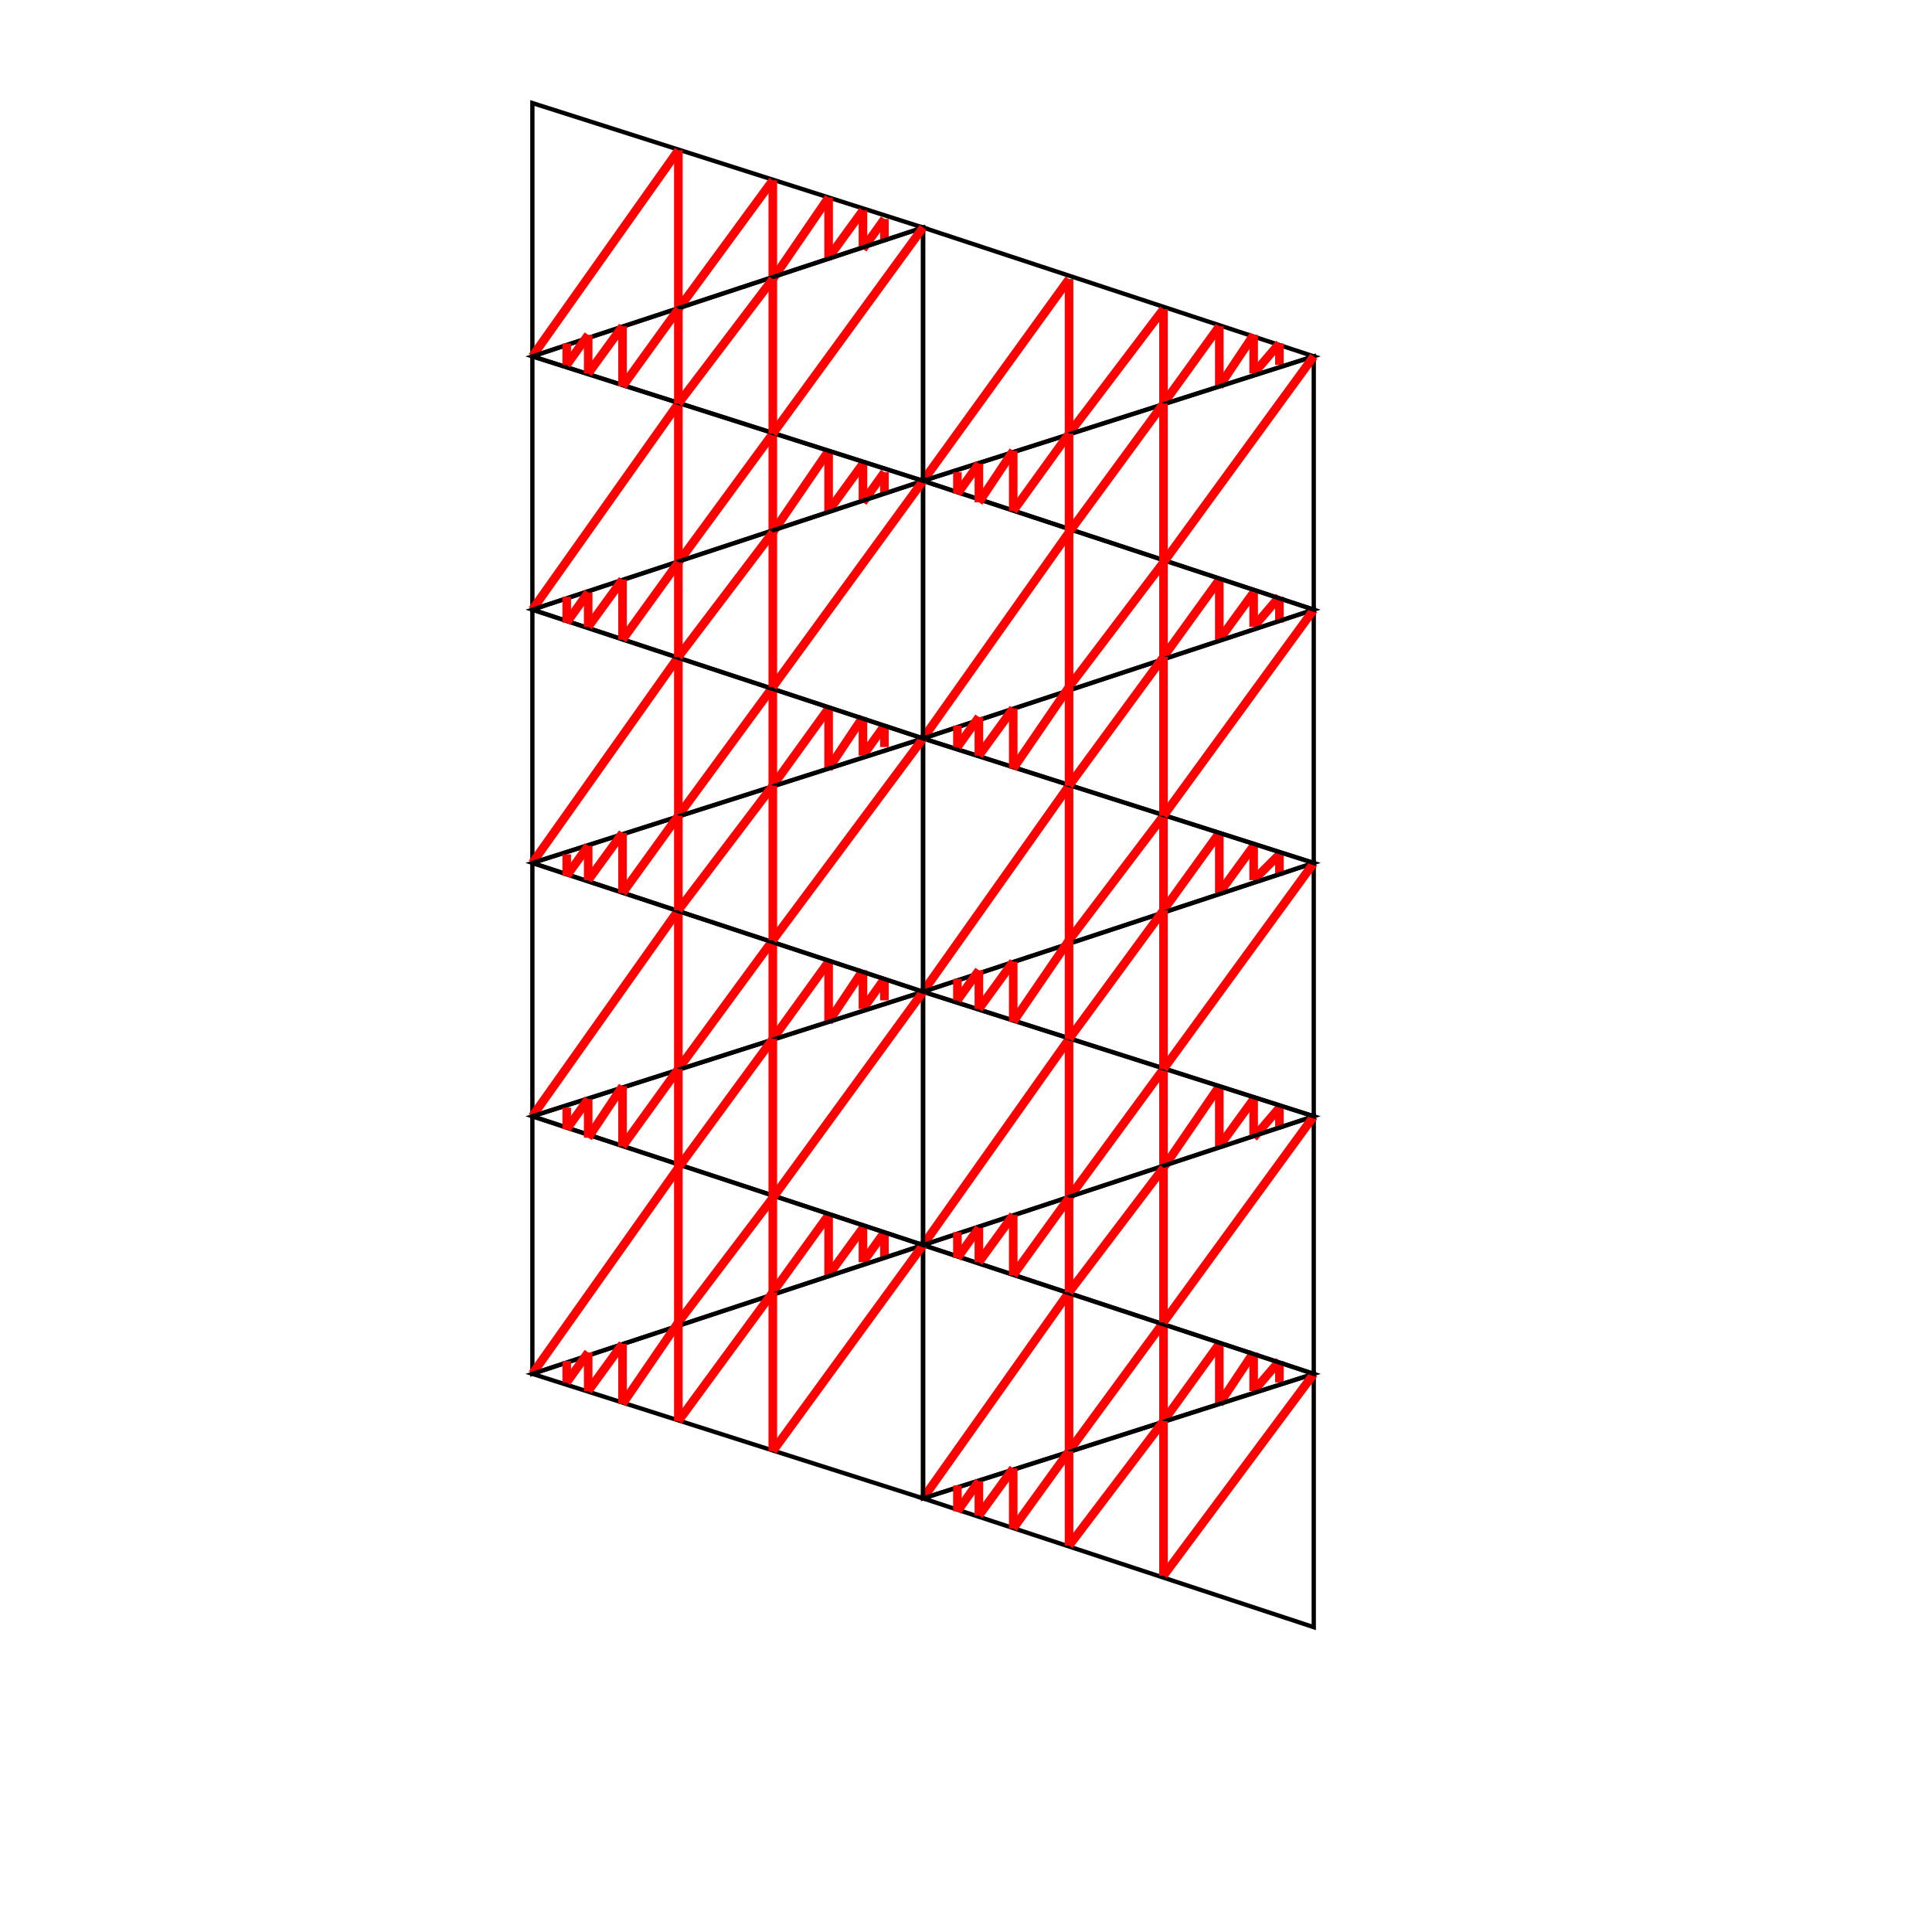
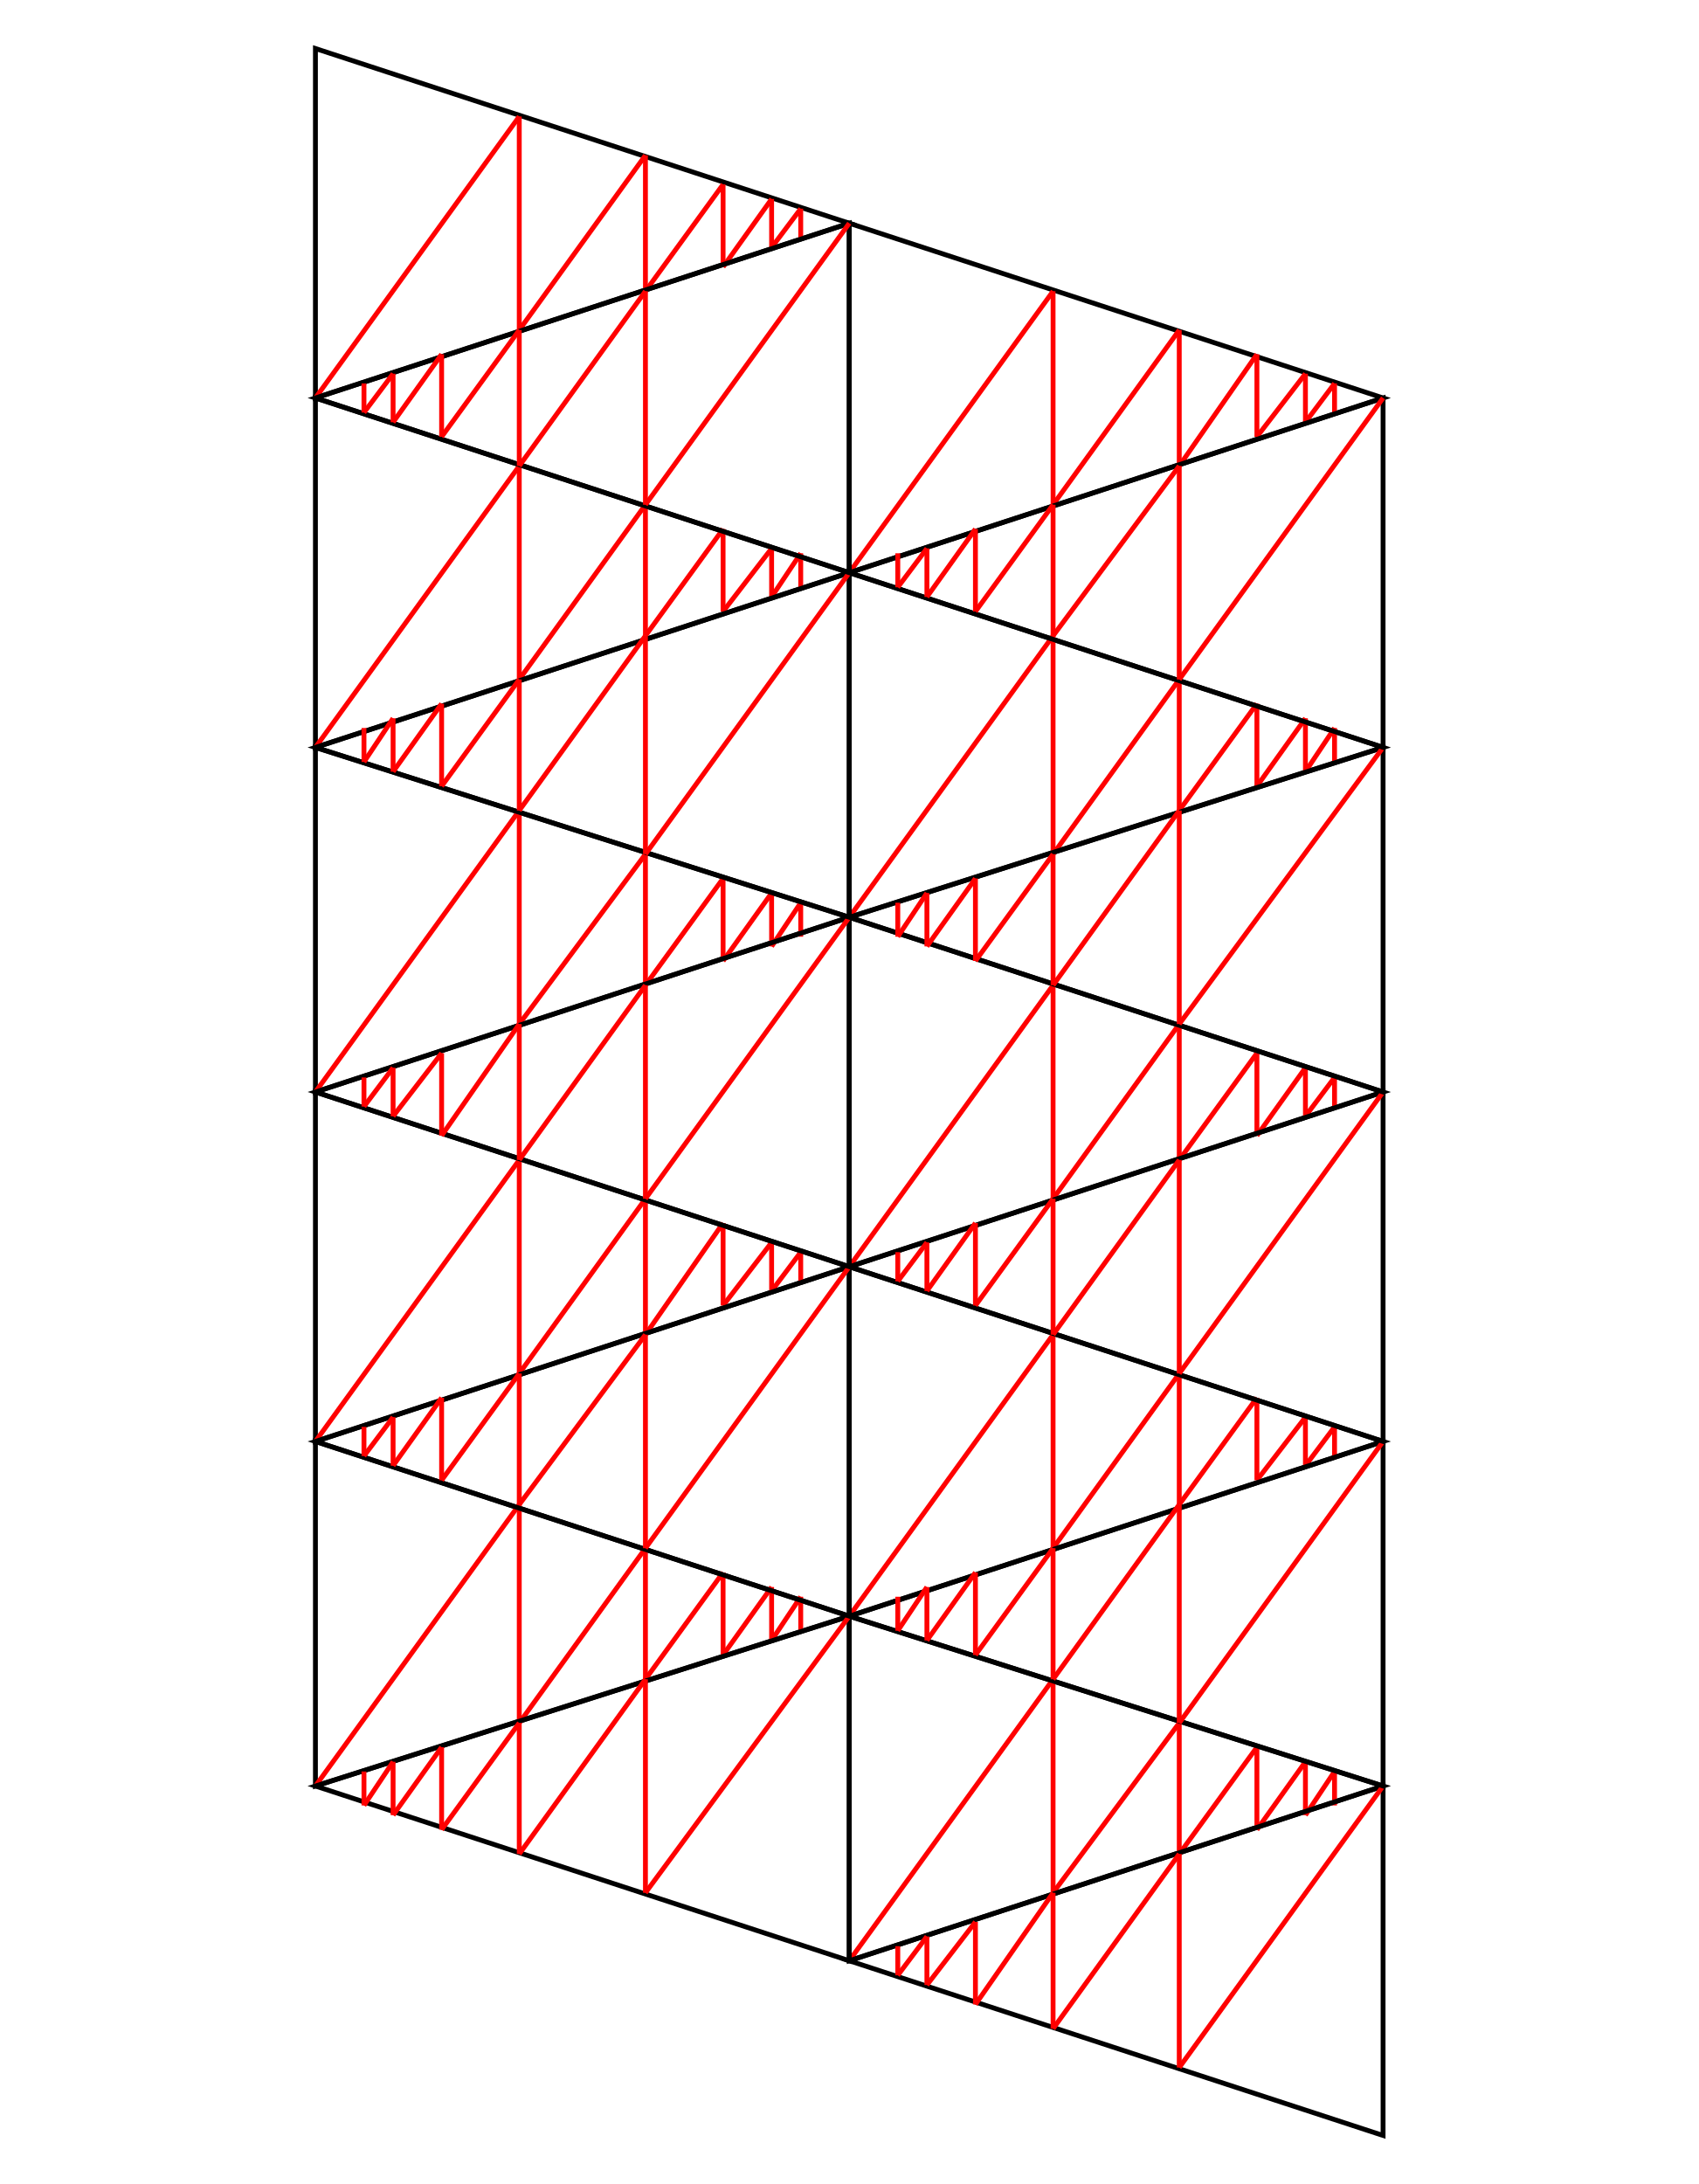
- <svg xmlns="http://www.w3.org/2000/svg" width="450" height="450" viewbox="0 0 450 450">
-   <path d="M215 349 L306 320 L215 290 L215 349 Z" stroke="#000000" stroke-width="1" fill="none" />
-   <line x1="215" y1="349" x2="249" y2="301" style="stroke:#ff0000;stroke-width:2" />
-   <line x1="249" y1="301" x2="249" y2="338" style="stroke:#ff0000;stroke-width:2" />
-   <line x1="249" y1="338" x2="271" y2="308" style="stroke:#ff0000;stroke-width:2" />
-   <line x1="271" y1="308" x2="271" y2="331" style="stroke:#ff0000;stroke-width:2" />
-   <line x1="271" y1="331" x2="284" y2="313" style="stroke:#ff0000;stroke-width:2" />
-   <line x1="284" y1="313" x2="284" y2="327" style="stroke:#ff0000;stroke-width:2" />
-   <line x1="284" y1="327" x2="292" y2="315" style="stroke:#ff0000;stroke-width:2" />
-   <line x1="292" y1="315" x2="292" y2="324" style="stroke:#ff0000;stroke-width:2" />
-   <line x1="292" y1="324" x2="298" y2="317" style="stroke:#ff0000;stroke-width:2" />
-   <line x1="298" y1="317" x2="298" y2="322" style="stroke:#ff0000;stroke-width:2" />
-   <path d="M306 320 L215 349 L306 379 L306 320 Z" stroke="#000000" stroke-width="1" fill="none" />
-   <line x1="306" y1="320" x2="271" y2="367" style="stroke:#ff0000;stroke-width:2" />
-   <line x1="271" y1="367" x2="271" y2="331" style="stroke:#ff0000;stroke-width:2" />
-   <line x1="271" y1="331" x2="249" y2="360" style="stroke:#ff0000;stroke-width:2" />
-   <line x1="249" y1="360" x2="249" y2="338" style="stroke:#ff0000;stroke-width:2" />
-   <line x1="249" y1="338" x2="236" y2="356" style="stroke:#ff0000;stroke-width:2" />
-   <line x1="236" y1="356" x2="236" y2="342" style="stroke:#ff0000;stroke-width:2" />
-   <line x1="236" y1="342" x2="228" y2="353" style="stroke:#ff0000;stroke-width:2" />
-   <line x1="228" y1="353" x2="228" y2="345" style="stroke:#ff0000;stroke-width:2" />
-   <line x1="228" y1="345" x2="223" y2="352" style="stroke:#ff0000;stroke-width:2" />
-   <line x1="223" y1="352" x2="223" y2="346" style="stroke:#ff0000;stroke-width:2" />
-   <path d="M215 290 L306 260 L215 231 L215 290 Z" stroke="#000000" stroke-width="1" fill="none" />
-   <line x1="215" y1="290" x2="249" y2="242" style="stroke:#ff0000;stroke-width:2" />
-   <line x1="249" y1="242" x2="249" y2="279" style="stroke:#ff0000;stroke-width:2" />
-   <line x1="249" y1="279" x2="271" y2="249" style="stroke:#ff0000;stroke-width:2" />
-   <line x1="271" y1="249" x2="271" y2="272" style="stroke:#ff0000;stroke-width:2" />
-   <line x1="271" y1="272" x2="284" y2="253" style="stroke:#ff0000;stroke-width:2" />
-   <line x1="284" y1="253" x2="284" y2="267" style="stroke:#ff0000;stroke-width:2" />
-   <line x1="284" y1="267" x2="292" y2="256" style="stroke:#ff0000;stroke-width:2" />
-   <line x1="292" y1="256" x2="292" y2="265" style="stroke:#ff0000;stroke-width:2" />
-   <line x1="292" y1="265" x2="298" y2="258" style="stroke:#ff0000;stroke-width:2" />
-   <line x1="298" y1="258" x2="298" y2="263" style="stroke:#ff0000;stroke-width:2" />
-   <path d="M306 260 L215 290 L306 320 L306 260 Z" stroke="#000000" stroke-width="1" fill="none" />
-   <line x1="306" y1="260" x2="271" y2="308" style="stroke:#ff0000;stroke-width:2" />
-   <line x1="271" y1="308" x2="271" y2="272" style="stroke:#ff0000;stroke-width:2" />
-   <line x1="271" y1="272" x2="249" y2="301" style="stroke:#ff0000;stroke-width:2" />
-   <line x1="249" y1="301" x2="249" y2="279" style="stroke:#ff0000;stroke-width:2" />
-   <line x1="249" y1="279" x2="236" y2="297" style="stroke:#ff0000;stroke-width:2" />
-   <line x1="236" y1="297" x2="236" y2="283" style="stroke:#ff0000;stroke-width:2" />
-   <line x1="236" y1="283" x2="228" y2="294" style="stroke:#ff0000;stroke-width:2" />
-   <line x1="228" y1="294" x2="228" y2="286" style="stroke:#ff0000;stroke-width:2" />
-   <line x1="228" y1="286" x2="223" y2="293" style="stroke:#ff0000;stroke-width:2" />
-   <line x1="223" y1="293" x2="223" y2="287" style="stroke:#ff0000;stroke-width:2" />
-   <path d="M215 231 L306 201 L215 172 L215 231 Z" stroke="#000000" stroke-width="1" fill="none" />
-   <line x1="215" y1="231" x2="249" y2="183" style="stroke:#ff0000;stroke-width:2" />
-   <line x1="249" y1="183" x2="249" y2="219" style="stroke:#ff0000;stroke-width:2" />
-   <line x1="249" y1="219" x2="271" y2="190" style="stroke:#ff0000;stroke-width:2" />
-   <line x1="271" y1="190" x2="271" y2="212" style="stroke:#ff0000;stroke-width:2" />
-   <line x1="271" y1="212" x2="284" y2="194" style="stroke:#ff0000;stroke-width:2" />
-   <line x1="284" y1="194" x2="284" y2="208" style="stroke:#ff0000;stroke-width:2" />
-   <line x1="284" y1="208" x2="292" y2="197" style="stroke:#ff0000;stroke-width:2" />
-   <line x1="292" y1="197" x2="292" y2="205" style="stroke:#ff0000;stroke-width:2" />
-   <line x1="292" y1="205" x2="298" y2="199" style="stroke:#ff0000;stroke-width:2" />
-   <line x1="298" y1="199" x2="298" y2="204" style="stroke:#ff0000;stroke-width:2" />
-   <path d="M306 201 L215 231 L306 260 L306 201 Z" stroke="#000000" stroke-width="1" fill="none" />
-   <line x1="306" y1="201" x2="271" y2="249" style="stroke:#ff0000;stroke-width:2" />
-   <line x1="271" y1="249" x2="271" y2="212" style="stroke:#ff0000;stroke-width:2" />
-   <line x1="271" y1="212" x2="249" y2="242" style="stroke:#ff0000;stroke-width:2" />
-   <line x1="249" y1="242" x2="249" y2="219" style="stroke:#ff0000;stroke-width:2" />
-   <line x1="249" y1="219" x2="236" y2="238" style="stroke:#ff0000;stroke-width:2" />
-   <line x1="236" y1="238" x2="236" y2="224" style="stroke:#ff0000;stroke-width:2" />
-   <line x1="236" y1="224" x2="228" y2="235" style="stroke:#ff0000;stroke-width:2" />
-   <line x1="228" y1="235" x2="228" y2="226" style="stroke:#ff0000;stroke-width:2" />
-   <line x1="228" y1="226" x2="223" y2="233" style="stroke:#ff0000;stroke-width:2" />
-   <line x1="223" y1="233" x2="223" y2="228" style="stroke:#ff0000;stroke-width:2" />
-   <path d="M215 172 L306 142 L215 112 L215 172 Z" stroke="#000000" stroke-width="1" fill="none" />
-   <line x1="215" y1="172" x2="249" y2="124" style="stroke:#ff0000;stroke-width:2" />
-   <line x1="249" y1="124" x2="249" y2="160" style="stroke:#ff0000;stroke-width:2" />
-   <line x1="249" y1="160" x2="271" y2="131" style="stroke:#ff0000;stroke-width:2" />
-   <line x1="271" y1="131" x2="271" y2="153" style="stroke:#ff0000;stroke-width:2" />
-   <line x1="271" y1="153" x2="284" y2="135" style="stroke:#ff0000;stroke-width:2" />
-   <line x1="284" y1="135" x2="284" y2="149" style="stroke:#ff0000;stroke-width:2" />
-   <line x1="284" y1="149" x2="292" y2="138" style="stroke:#ff0000;stroke-width:2" />
-   <line x1="292" y1="138" x2="292" y2="146" style="stroke:#ff0000;stroke-width:2" />
-   <line x1="292" y1="146" x2="298" y2="139" style="stroke:#ff0000;stroke-width:2" />
-   <line x1="298" y1="139" x2="298" y2="145" style="stroke:#ff0000;stroke-width:2" />
-   <path d="M306 142 L215 172 L306 201 L306 142 Z" stroke="#000000" stroke-width="1" fill="none" />
-   <line x1="306" y1="142" x2="271" y2="190" style="stroke:#ff0000;stroke-width:2" />
-   <line x1="271" y1="190" x2="271" y2="153" style="stroke:#ff0000;stroke-width:2" />
-   <line x1="271" y1="153" x2="249" y2="183" style="stroke:#ff0000;stroke-width:2" />
-   <line x1="249" y1="183" x2="249" y2="160" style="stroke:#ff0000;stroke-width:2" />
-   <line x1="249" y1="160" x2="236" y2="179" style="stroke:#ff0000;stroke-width:2" />
-   <line x1="236" y1="179" x2="236" y2="165" style="stroke:#ff0000;stroke-width:2" />
-   <line x1="236" y1="165" x2="228" y2="176" style="stroke:#ff0000;stroke-width:2" />
-   <line x1="228" y1="176" x2="228" y2="167" style="stroke:#ff0000;stroke-width:2" />
-   <line x1="228" y1="167" x2="223" y2="174" style="stroke:#ff0000;stroke-width:2" />
-   <line x1="223" y1="174" x2="223" y2="169" style="stroke:#ff0000;stroke-width:2" />
-   <path d="M215 112 L306 83 L215 53 L215 112 Z" stroke="#000000" stroke-width="1" fill="none" />
-   <line x1="215" y1="112" x2="249" y2="65" style="stroke:#ff0000;stroke-width:2" />
-   <line x1="249" y1="65" x2="249" y2="101" style="stroke:#ff0000;stroke-width:2" />
-   <line x1="249" y1="101" x2="271" y2="72" style="stroke:#ff0000;stroke-width:2" />
-   <line x1="271" y1="72" x2="271" y2="94" style="stroke:#ff0000;stroke-width:2" />
-   <line x1="271" y1="94" x2="284" y2="76" style="stroke:#ff0000;stroke-width:2" />
-   <line x1="284" y1="76" x2="284" y2="90" style="stroke:#ff0000;stroke-width:2" />
-   <line x1="284" y1="90" x2="292" y2="78" style="stroke:#ff0000;stroke-width:2" />
-   <line x1="292" y1="78" x2="292" y2="87" style="stroke:#ff0000;stroke-width:2" />
-   <line x1="292" y1="87" x2="298" y2="80" style="stroke:#ff0000;stroke-width:2" />
-   <line x1="298" y1="80" x2="298" y2="85" style="stroke:#ff0000;stroke-width:2" />
-   <path d="M306 83 L215 112 L306 142 L306 83 Z" stroke="#000000" stroke-width="1" fill="none" />
-   <line x1="306" y1="83" x2="271" y2="131" style="stroke:#ff0000;stroke-width:2" />
-   <line x1="271" y1="131" x2="271" y2="94" style="stroke:#ff0000;stroke-width:2" />
-   <line x1="271" y1="94" x2="249" y2="124" style="stroke:#ff0000;stroke-width:2" />
-   <line x1="249" y1="124" x2="249" y2="101" style="stroke:#ff0000;stroke-width:2" />
-   <line x1="249" y1="101" x2="236" y2="119" style="stroke:#ff0000;stroke-width:2" />
-   <line x1="236" y1="119" x2="236" y2="105" style="stroke:#ff0000;stroke-width:2" />
-   <line x1="236" y1="105" x2="228" y2="117" style="stroke:#ff0000;stroke-width:2" />
-   <line x1="228" y1="117" x2="228" y2="108" style="stroke:#ff0000;stroke-width:2" />
-   <line x1="228" y1="108" x2="223" y2="115" style="stroke:#ff0000;stroke-width:2" />
-   <line x1="223" y1="115" x2="223" y2="110" style="stroke:#ff0000;stroke-width:2" />
-   <path d="M124 320 L215 290 L124 260 L124 320 Z" stroke="#000000" stroke-width="1" fill="none" />
-   <line x1="124" y1="320" x2="158" y2="272" style="stroke:#ff0000;stroke-width:2" />
-   <line x1="158" y1="272" x2="158" y2="308" style="stroke:#ff0000;stroke-width:2" />
-   <line x1="158" y1="308" x2="180" y2="279" style="stroke:#ff0000;stroke-width:2" />
-   <line x1="180" y1="279" x2="180" y2="301" style="stroke:#ff0000;stroke-width:2" />
-   <line x1="180" y1="301" x2="193" y2="283" style="stroke:#ff0000;stroke-width:2" />
-   <line x1="193" y1="283" x2="193" y2="297" style="stroke:#ff0000;stroke-width:2" />
-   <line x1="193" y1="297" x2="201" y2="286" style="stroke:#ff0000;stroke-width:2" />
-   <line x1="201" y1="286" x2="201" y2="294" style="stroke:#ff0000;stroke-width:2" />
-   <line x1="201" y1="294" x2="206" y2="287" style="stroke:#ff0000;stroke-width:2" />
-   <line x1="206" y1="287" x2="206" y2="293" style="stroke:#ff0000;stroke-width:2" />
-   <path d="M215 290 L124 320 L215 349 L215 290 Z" stroke="#000000" stroke-width="1" fill="none" />
-   <line x1="215" y1="290" x2="180" y2="338" style="stroke:#ff0000;stroke-width:2" />
-   <line x1="180" y1="338" x2="180" y2="301" style="stroke:#ff0000;stroke-width:2" />
-   <line x1="180" y1="301" x2="158" y2="331" style="stroke:#ff0000;stroke-width:2" />
-   <line x1="158" y1="331" x2="158" y2="308" style="stroke:#ff0000;stroke-width:2" />
-   <line x1="158" y1="308" x2="145" y2="327" style="stroke:#ff0000;stroke-width:2" />
-   <line x1="145" y1="327" x2="145" y2="313" style="stroke:#ff0000;stroke-width:2" />
-   <line x1="145" y1="313" x2="137" y2="324" style="stroke:#ff0000;stroke-width:2" />
-   <line x1="137" y1="324" x2="137" y2="315" style="stroke:#ff0000;stroke-width:2" />
-   <line x1="137" y1="315" x2="132" y2="322" style="stroke:#ff0000;stroke-width:2" />
-   <line x1="132" y1="322" x2="132" y2="317" style="stroke:#ff0000;stroke-width:2" />
-   <path d="M124 260 L215 231 L124 201 L124 260 Z" stroke="#000000" stroke-width="1" fill="none" />
-   <line x1="124" y1="260" x2="158" y2="212" style="stroke:#ff0000;stroke-width:2" />
-   <line x1="158" y1="212" x2="158" y2="249" style="stroke:#ff0000;stroke-width:2" />
-   <line x1="158" y1="249" x2="180" y2="219" style="stroke:#ff0000;stroke-width:2" />
-   <line x1="180" y1="219" x2="180" y2="242" style="stroke:#ff0000;stroke-width:2" />
-   <line x1="180" y1="242" x2="193" y2="224" style="stroke:#ff0000;stroke-width:2" />
-   <line x1="193" y1="224" x2="193" y2="238" style="stroke:#ff0000;stroke-width:2" />
-   <line x1="193" y1="238" x2="201" y2="226" style="stroke:#ff0000;stroke-width:2" />
-   <line x1="201" y1="226" x2="201" y2="235" style="stroke:#ff0000;stroke-width:2" />
-   <line x1="201" y1="235" x2="206" y2="228" style="stroke:#ff0000;stroke-width:2" />
-   <line x1="206" y1="228" x2="206" y2="233" style="stroke:#ff0000;stroke-width:2" />
-   <path d="M215 231 L124 260 L215 290 L215 231 Z" stroke="#000000" stroke-width="1" fill="none" />
-   <line x1="215" y1="231" x2="180" y2="279" style="stroke:#ff0000;stroke-width:2" />
-   <line x1="180" y1="279" x2="180" y2="242" style="stroke:#ff0000;stroke-width:2" />
-   <line x1="180" y1="242" x2="158" y2="272" style="stroke:#ff0000;stroke-width:2" />
-   <line x1="158" y1="272" x2="158" y2="249" style="stroke:#ff0000;stroke-width:2" />
-   <line x1="158" y1="249" x2="145" y2="267" style="stroke:#ff0000;stroke-width:2" />
-   <line x1="145" y1="267" x2="145" y2="253" style="stroke:#ff0000;stroke-width:2" />
-   <line x1="145" y1="253" x2="137" y2="265" style="stroke:#ff0000;stroke-width:2" />
-   <line x1="137" y1="265" x2="137" y2="256" style="stroke:#ff0000;stroke-width:2" />
-   <line x1="137" y1="256" x2="132" y2="263" style="stroke:#ff0000;stroke-width:2" />
-   <line x1="132" y1="263" x2="132" y2="258" style="stroke:#ff0000;stroke-width:2" />
-   <path d="M124 201 L215 172 L124 142 L124 201 Z" stroke="#000000" stroke-width="1" fill="none" />
-   <line x1="124" y1="201" x2="158" y2="153" style="stroke:#ff0000;stroke-width:2" />
-   <line x1="158" y1="153" x2="158" y2="190" style="stroke:#ff0000;stroke-width:2" />
-   <line x1="158" y1="190" x2="180" y2="160" style="stroke:#ff0000;stroke-width:2" />
-   <line x1="180" y1="160" x2="180" y2="183" style="stroke:#ff0000;stroke-width:2" />
-   <line x1="180" y1="183" x2="193" y2="165" style="stroke:#ff0000;stroke-width:2" />
-   <line x1="193" y1="165" x2="193" y2="179" style="stroke:#ff0000;stroke-width:2" />
-   <line x1="193" y1="179" x2="201" y2="167" style="stroke:#ff0000;stroke-width:2" />
-   <line x1="201" y1="167" x2="201" y2="176" style="stroke:#ff0000;stroke-width:2" />
-   <line x1="201" y1="176" x2="206" y2="169" style="stroke:#ff0000;stroke-width:2" />
-   <line x1="206" y1="169" x2="206" y2="174" style="stroke:#ff0000;stroke-width:2" />
-   <path d="M215 172 L124 201 L215 231 L215 172 Z" stroke="#000000" stroke-width="1" fill="none" />
-   <line x1="215" y1="172" x2="180" y2="219" style="stroke:#ff0000;stroke-width:2" />
-   <line x1="180" y1="219" x2="180" y2="183" style="stroke:#ff0000;stroke-width:2" />
-   <line x1="180" y1="183" x2="158" y2="212" style="stroke:#ff0000;stroke-width:2" />
-   <line x1="158" y1="212" x2="158" y2="190" style="stroke:#ff0000;stroke-width:2" />
-   <line x1="158" y1="190" x2="145" y2="208" style="stroke:#ff0000;stroke-width:2" />
-   <line x1="145" y1="208" x2="145" y2="194" style="stroke:#ff0000;stroke-width:2" />
-   <line x1="145" y1="194" x2="137" y2="205" style="stroke:#ff0000;stroke-width:2" />
-   <line x1="137" y1="205" x2="137" y2="197" style="stroke:#ff0000;stroke-width:2" />
-   <line x1="137" y1="197" x2="132" y2="204" style="stroke:#ff0000;stroke-width:2" />
-   <line x1="132" y1="204" x2="132" y2="199" style="stroke:#ff0000;stroke-width:2" />
-   <path d="M124 142 L215 112 L124 83 L124 142 Z" stroke="#000000" stroke-width="1" fill="none" />
-   <line x1="124" y1="142" x2="158" y2="94" style="stroke:#ff0000;stroke-width:2" />
-   <line x1="158" y1="94" x2="158" y2="131" style="stroke:#ff0000;stroke-width:2" />
-   <line x1="158" y1="131" x2="180" y2="101" style="stroke:#ff0000;stroke-width:2" />
-   <line x1="180" y1="101" x2="180" y2="124" style="stroke:#ff0000;stroke-width:2" />
-   <line x1="180" y1="124" x2="193" y2="105" style="stroke:#ff0000;stroke-width:2" />
-   <line x1="193" y1="105" x2="193" y2="119" style="stroke:#ff0000;stroke-width:2" />
-   <line x1="193" y1="119" x2="201" y2="108" style="stroke:#ff0000;stroke-width:2" />
-   <line x1="201" y1="108" x2="201" y2="117" style="stroke:#ff0000;stroke-width:2" />
-   <line x1="201" y1="117" x2="206" y2="110" style="stroke:#ff0000;stroke-width:2" />
-   <line x1="206" y1="110" x2="206" y2="115" style="stroke:#ff0000;stroke-width:2" />
-   <path d="M215 112 L124 142 L215 172 L215 112 Z" stroke="#000000" stroke-width="1" fill="none" />
-   <line x1="215" y1="112" x2="180" y2="160" style="stroke:#ff0000;stroke-width:2" />
-   <line x1="180" y1="160" x2="180" y2="124" style="stroke:#ff0000;stroke-width:2" />
-   <line x1="180" y1="124" x2="158" y2="153" style="stroke:#ff0000;stroke-width:2" />
-   <line x1="158" y1="153" x2="158" y2="131" style="stroke:#ff0000;stroke-width:2" />
-   <line x1="158" y1="131" x2="145" y2="149" style="stroke:#ff0000;stroke-width:2" />
-   <line x1="145" y1="149" x2="145" y2="135" style="stroke:#ff0000;stroke-width:2" />
-   <line x1="145" y1="135" x2="137" y2="146" style="stroke:#ff0000;stroke-width:2" />
-   <line x1="137" y1="146" x2="137" y2="138" style="stroke:#ff0000;stroke-width:2" />
-   <line x1="137" y1="138" x2="132" y2="145" style="stroke:#ff0000;stroke-width:2" />
-   <line x1="132" y1="145" x2="132" y2="139" style="stroke:#ff0000;stroke-width:2" />
-   <path d="M124 83 L215 53 L124 24 L124 83 Z" stroke="#000000" stroke-width="1" fill="none" />
-   <line x1="124" y1="83" x2="158" y2="35" style="stroke:#ff0000;stroke-width:2" />
-   <line x1="158" y1="35" x2="158" y2="72" style="stroke:#ff0000;stroke-width:2" />
-   <line x1="158" y1="72" x2="180" y2="42" style="stroke:#ff0000;stroke-width:2" />
-   <line x1="180" y1="42" x2="180" y2="65" style="stroke:#ff0000;stroke-width:2" />
-   <line x1="180" y1="65" x2="193" y2="46" style="stroke:#ff0000;stroke-width:2" />
-   <line x1="193" y1="46" x2="193" y2="60" style="stroke:#ff0000;stroke-width:2" />
-   <line x1="193" y1="60" x2="201" y2="49" style="stroke:#ff0000;stroke-width:2" />
-   <line x1="201" y1="49" x2="201" y2="58" style="stroke:#ff0000;stroke-width:2" />
-   <line x1="201" y1="58" x2="206" y2="51" style="stroke:#ff0000;stroke-width:2" />
-   <line x1="206" y1="51" x2="206" y2="56" style="stroke:#ff0000;stroke-width:2" />
-   <path d="M215 53 L124 83 L215 112 L215 53 Z" stroke="#000000" stroke-width="1" fill="none" />
-   <line x1="215" y1="53" x2="180" y2="101" style="stroke:#ff0000;stroke-width:2" />
-   <line x1="180" y1="101" x2="180" y2="65" style="stroke:#ff0000;stroke-width:2" />
-   <line x1="180" y1="65" x2="158" y2="94" style="stroke:#ff0000;stroke-width:2" />
-   <line x1="158" y1="94" x2="158" y2="72" style="stroke:#ff0000;stroke-width:2" />
-   <line x1="158" y1="72" x2="145" y2="90" style="stroke:#ff0000;stroke-width:2" />
-   <line x1="145" y1="90" x2="145" y2="76" style="stroke:#ff0000;stroke-width:2" />
-   <line x1="145" y1="76" x2="137" y2="87" style="stroke:#ff0000;stroke-width:2" />
-   <line x1="137" y1="87" x2="137" y2="78" style="stroke:#ff0000;stroke-width:2" />
-   <line x1="137" y1="78" x2="132" y2="85" style="stroke:#ff0000;stroke-width:2" />
-   <line x1="132" y1="85" x2="132" y2="80" style="stroke:#ff0000;stroke-width:2" />
+ <svg xmlns="http://www.w3.org/2000/svg" width="350" height="450" viewbox="0 0 350 450">
+   <path d="M175 404 L285 368 L175 333 L175 404 Z" stroke="#000000" stroke-width="1" fill="none" />
+   <line x1="175" y1="404" x2="217" y2="346" style="stroke:#ff0000;stroke-width:1" />
+   <line x1="217" y1="346" x2="217" y2="390" style="stroke:#ff0000;stroke-width:1" />
+   <line x1="217" y1="390" x2="243" y2="355" style="stroke:#ff0000;stroke-width:1" />
+   <line x1="243" y1="355" x2="243" y2="382" style="stroke:#ff0000;stroke-width:1" />
+   <line x1="243" y1="382" x2="259" y2="360" style="stroke:#ff0000;stroke-width:1" />
+   <line x1="259" y1="360" x2="259" y2="377" style="stroke:#ff0000;stroke-width:1" />
+   <line x1="259" y1="377" x2="269" y2="363" style="stroke:#ff0000;stroke-width:1" />
+   <line x1="269" y1="363" x2="269" y2="374" style="stroke:#ff0000;stroke-width:1" />
+   <line x1="269" y1="374" x2="275" y2="365" style="stroke:#ff0000;stroke-width:1" />
+   <line x1="275" y1="365" x2="275" y2="372" style="stroke:#ff0000;stroke-width:1" />
+   <path d="M285 368 L175 404 L285 440 L285 368 Z" stroke="#000000" stroke-width="1" fill="none" />
+   <line x1="285" y1="368" x2="243" y2="426" style="stroke:#ff0000;stroke-width:1" />
+   <line x1="243" y1="426" x2="243" y2="382" style="stroke:#ff0000;stroke-width:1" />
+   <line x1="243" y1="382" x2="217" y2="418" style="stroke:#ff0000;stroke-width:1" />
+   <line x1="217" y1="418" x2="217" y2="390" style="stroke:#ff0000;stroke-width:1" />
+   <line x1="217" y1="390" x2="201" y2="413" style="stroke:#ff0000;stroke-width:1" />
+   <line x1="201" y1="413" x2="201" y2="396" style="stroke:#ff0000;stroke-width:1" />
+   <line x1="201" y1="396" x2="191" y2="409" style="stroke:#ff0000;stroke-width:1" />
+   <line x1="191" y1="409" x2="191" y2="399" style="stroke:#ff0000;stroke-width:1" />
+   <line x1="191" y1="399" x2="185" y2="407" style="stroke:#ff0000;stroke-width:1" />
+   <line x1="185" y1="407" x2="185" y2="401" style="stroke:#ff0000;stroke-width:1" />
+   <path d="M175 333 L285 297 L175 261 L175 333 Z" stroke="#000000" stroke-width="1" fill="none" />
+   <line x1="175" y1="333" x2="217" y2="275" style="stroke:#ff0000;stroke-width:1" />
+   <line x1="217" y1="275" x2="217" y2="319" style="stroke:#ff0000;stroke-width:1" />
+   <line x1="217" y1="319" x2="243" y2="283" style="stroke:#ff0000;stroke-width:1" />
+   <line x1="243" y1="283" x2="243" y2="310" style="stroke:#ff0000;stroke-width:1" />
+   <line x1="243" y1="310" x2="259" y2="288" style="stroke:#ff0000;stroke-width:1" />
+   <line x1="259" y1="288" x2="259" y2="305" style="stroke:#ff0000;stroke-width:1" />
+   <line x1="259" y1="305" x2="269" y2="292" style="stroke:#ff0000;stroke-width:1" />
+   <line x1="269" y1="292" x2="269" y2="302" style="stroke:#ff0000;stroke-width:1" />
+   <line x1="269" y1="302" x2="275" y2="294" style="stroke:#ff0000;stroke-width:1" />
+   <line x1="275" y1="294" x2="275" y2="300" style="stroke:#ff0000;stroke-width:1" />
+   <path d="M285 297 L175 333 L285 368 L285 297 Z" stroke="#000000" stroke-width="1" fill="none" />
+   <line x1="285" y1="297" x2="243" y2="355" style="stroke:#ff0000;stroke-width:1" />
+   <line x1="243" y1="355" x2="243" y2="310" style="stroke:#ff0000;stroke-width:1" />
+   <line x1="243" y1="310" x2="217" y2="346" style="stroke:#ff0000;stroke-width:1" />
+   <line x1="217" y1="346" x2="217" y2="319" style="stroke:#ff0000;stroke-width:1" />
+   <line x1="217" y1="319" x2="201" y2="341" style="stroke:#ff0000;stroke-width:1" />
+   <line x1="201" y1="341" x2="201" y2="324" style="stroke:#ff0000;stroke-width:1" />
+   <line x1="201" y1="324" x2="191" y2="338" style="stroke:#ff0000;stroke-width:1" />
+   <line x1="191" y1="338" x2="191" y2="327" style="stroke:#ff0000;stroke-width:1" />
+   <line x1="191" y1="327" x2="185" y2="336" style="stroke:#ff0000;stroke-width:1" />
+   <line x1="185" y1="336" x2="185" y2="329" style="stroke:#ff0000;stroke-width:1" />
+   <path d="M175 261 L285 225 L175 189 L175 261 Z" stroke="#000000" stroke-width="1" fill="none" />
+   <line x1="175" y1="261" x2="217" y2="203" style="stroke:#ff0000;stroke-width:1" />
+   <line x1="217" y1="203" x2="217" y2="247" style="stroke:#ff0000;stroke-width:1" />
+   <line x1="217" y1="247" x2="243" y2="211" style="stroke:#ff0000;stroke-width:1" />
+   <line x1="243" y1="211" x2="243" y2="239" style="stroke:#ff0000;stroke-width:1" />
+   <line x1="243" y1="239" x2="259" y2="217" style="stroke:#ff0000;stroke-width:1" />
+   <line x1="259" y1="217" x2="259" y2="234" style="stroke:#ff0000;stroke-width:1" />
+   <line x1="259" y1="234" x2="269" y2="220" style="stroke:#ff0000;stroke-width:1" />
+   <line x1="269" y1="220" x2="269" y2="230" style="stroke:#ff0000;stroke-width:1" />
+   <line x1="269" y1="230" x2="275" y2="222" style="stroke:#ff0000;stroke-width:1" />
+   <line x1="275" y1="222" x2="275" y2="228" style="stroke:#ff0000;stroke-width:1" />
+   <path d="M285 225 L175 261 L285 297 L285 225 Z" stroke="#000000" stroke-width="1" fill="none" />
+   <line x1="285" y1="225" x2="243" y2="283" style="stroke:#ff0000;stroke-width:1" />
+   <line x1="243" y1="283" x2="243" y2="239" style="stroke:#ff0000;stroke-width:1" />
+   <line x1="243" y1="239" x2="217" y2="275" style="stroke:#ff0000;stroke-width:1" />
+   <line x1="217" y1="275" x2="217" y2="247" style="stroke:#ff0000;stroke-width:1" />
+   <line x1="217" y1="247" x2="201" y2="269" style="stroke:#ff0000;stroke-width:1" />
+   <line x1="201" y1="269" x2="201" y2="252" style="stroke:#ff0000;stroke-width:1" />
+   <line x1="201" y1="252" x2="191" y2="266" style="stroke:#ff0000;stroke-width:1" />
+   <line x1="191" y1="266" x2="191" y2="256" style="stroke:#ff0000;stroke-width:1" />
+   <line x1="191" y1="256" x2="185" y2="264" style="stroke:#ff0000;stroke-width:1" />
+   <line x1="185" y1="264" x2="185" y2="258" style="stroke:#ff0000;stroke-width:1" />
+   <path d="M175 189 L285 154 L175 118 L175 189 Z" stroke="#000000" stroke-width="1" fill="none" />
+   <line x1="175" y1="189" x2="217" y2="131" style="stroke:#ff0000;stroke-width:1" />
+   <line x1="217" y1="131" x2="217" y2="176" style="stroke:#ff0000;stroke-width:1" />
+   <line x1="217" y1="176" x2="243" y2="140" style="stroke:#ff0000;stroke-width:1" />
+   <line x1="243" y1="140" x2="243" y2="167" style="stroke:#ff0000;stroke-width:1" />
+   <line x1="243" y1="167" x2="259" y2="145" style="stroke:#ff0000;stroke-width:1" />
+   <line x1="259" y1="145" x2="259" y2="162" style="stroke:#ff0000;stroke-width:1" />
+   <line x1="259" y1="162" x2="269" y2="148" style="stroke:#ff0000;stroke-width:1" />
+   <line x1="269" y1="148" x2="269" y2="159" style="stroke:#ff0000;stroke-width:1" />
+   <line x1="269" y1="159" x2="275" y2="150" style="stroke:#ff0000;stroke-width:1" />
+   <line x1="275" y1="150" x2="275" y2="157" style="stroke:#ff0000;stroke-width:1" />
+   <path d="M285 154 L175 189 L285 225 L285 154 Z" stroke="#000000" stroke-width="1" fill="none" />
+   <line x1="285" y1="154" x2="243" y2="211" style="stroke:#ff0000;stroke-width:1" />
+   <line x1="243" y1="211" x2="243" y2="167" style="stroke:#ff0000;stroke-width:1" />
+   <line x1="243" y1="167" x2="217" y2="203" style="stroke:#ff0000;stroke-width:1" />
+   <line x1="217" y1="203" x2="217" y2="176" style="stroke:#ff0000;stroke-width:1" />
+   <line x1="217" y1="176" x2="201" y2="198" style="stroke:#ff0000;stroke-width:1" />
+   <line x1="201" y1="198" x2="201" y2="181" style="stroke:#ff0000;stroke-width:1" />
+   <line x1="201" y1="181" x2="191" y2="195" style="stroke:#ff0000;stroke-width:1" />
+   <line x1="191" y1="195" x2="191" y2="184" style="stroke:#ff0000;stroke-width:1" />
+   <line x1="191" y1="184" x2="185" y2="193" style="stroke:#ff0000;stroke-width:1" />
+   <line x1="185" y1="193" x2="185" y2="186" style="stroke:#ff0000;stroke-width:1" />
+   <path d="M175 118 L285 82 L175 46 L175 118 Z" stroke="#000000" stroke-width="1" fill="none" />
+   <line x1="175" y1="118" x2="217" y2="60" style="stroke:#ff0000;stroke-width:1" />
+   <line x1="217" y1="60" x2="217" y2="104" style="stroke:#ff0000;stroke-width:1" />
+   <line x1="217" y1="104" x2="243" y2="68" style="stroke:#ff0000;stroke-width:1" />
+   <line x1="243" y1="68" x2="243" y2="96" style="stroke:#ff0000;stroke-width:1" />
+   <line x1="243" y1="96" x2="259" y2="73" style="stroke:#ff0000;stroke-width:1" />
+   <line x1="259" y1="73" x2="259" y2="90" style="stroke:#ff0000;stroke-width:1" />
+   <line x1="259" y1="90" x2="269" y2="77" style="stroke:#ff0000;stroke-width:1" />
+   <line x1="269" y1="77" x2="269" y2="87" style="stroke:#ff0000;stroke-width:1" />
+   <line x1="269" y1="87" x2="275" y2="79" style="stroke:#ff0000;stroke-width:1" />
+   <line x1="275" y1="79" x2="275" y2="85" style="stroke:#ff0000;stroke-width:1" />
+   <path d="M285 82 L175 118 L285 154 L285 82 Z" stroke="#000000" stroke-width="1" fill="none" />
+   <line x1="285" y1="82" x2="243" y2="140" style="stroke:#ff0000;stroke-width:1" />
+   <line x1="243" y1="140" x2="243" y2="96" style="stroke:#ff0000;stroke-width:1" />
+   <line x1="243" y1="96" x2="217" y2="131" style="stroke:#ff0000;stroke-width:1" />
+   <line x1="217" y1="131" x2="217" y2="104" style="stroke:#ff0000;stroke-width:1" />
+   <line x1="217" y1="104" x2="201" y2="126" style="stroke:#ff0000;stroke-width:1" />
+   <line x1="201" y1="126" x2="201" y2="109" style="stroke:#ff0000;stroke-width:1" />
+   <line x1="201" y1="109" x2="191" y2="123" style="stroke:#ff0000;stroke-width:1" />
+   <line x1="191" y1="123" x2="191" y2="113" style="stroke:#ff0000;stroke-width:1" />
+   <line x1="191" y1="113" x2="185" y2="121" style="stroke:#ff0000;stroke-width:1" />
+   <line x1="185" y1="121" x2="185" y2="114" style="stroke:#ff0000;stroke-width:1" />
+   <path d="M65 368 L175 333 L65 297 L65 368 Z" stroke="#000000" stroke-width="1" fill="none" />
+   <line x1="65" y1="368" x2="107" y2="310" style="stroke:#ff0000;stroke-width:1" />
+   <line x1="107" y1="310" x2="107" y2="355" style="stroke:#ff0000;stroke-width:1" />
+   <line x1="107" y1="355" x2="133" y2="319" style="stroke:#ff0000;stroke-width:1" />
+   <line x1="133" y1="319" x2="133" y2="346" style="stroke:#ff0000;stroke-width:1" />
+   <line x1="133" y1="346" x2="149" y2="324" style="stroke:#ff0000;stroke-width:1" />
+   <line x1="149" y1="324" x2="149" y2="341" style="stroke:#ff0000;stroke-width:1" />
+   <line x1="149" y1="341" x2="159" y2="327" style="stroke:#ff0000;stroke-width:1" />
+   <line x1="159" y1="327" x2="159" y2="338" style="stroke:#ff0000;stroke-width:1" />
+   <line x1="159" y1="338" x2="165" y2="329" style="stroke:#ff0000;stroke-width:1" />
+   <line x1="165" y1="329" x2="165" y2="336" style="stroke:#ff0000;stroke-width:1" />
+   <path d="M175 333 L65 368 L175 404 L175 333 Z" stroke="#000000" stroke-width="1" fill="none" />
+   <line x1="175" y1="333" x2="133" y2="390" style="stroke:#ff0000;stroke-width:1" />
+   <line x1="133" y1="390" x2="133" y2="346" style="stroke:#ff0000;stroke-width:1" />
+   <line x1="133" y1="346" x2="107" y2="382" style="stroke:#ff0000;stroke-width:1" />
+   <line x1="107" y1="382" x2="107" y2="355" style="stroke:#ff0000;stroke-width:1" />
+   <line x1="107" y1="355" x2="91" y2="377" style="stroke:#ff0000;stroke-width:1" />
+   <line x1="91" y1="377" x2="91" y2="360" style="stroke:#ff0000;stroke-width:1" />
+   <line x1="91" y1="360" x2="81" y2="374" style="stroke:#ff0000;stroke-width:1" />
+   <line x1="81" y1="374" x2="81" y2="363" style="stroke:#ff0000;stroke-width:1" />
+   <line x1="81" y1="363" x2="75" y2="372" style="stroke:#ff0000;stroke-width:1" />
+   <line x1="75" y1="372" x2="75" y2="365" style="stroke:#ff0000;stroke-width:1" />
+   <path d="M65 297 L175 261 L65 225 L65 297 Z" stroke="#000000" stroke-width="1" fill="none" />
+   <line x1="65" y1="297" x2="107" y2="239" style="stroke:#ff0000;stroke-width:1" />
+   <line x1="107" y1="239" x2="107" y2="283" style="stroke:#ff0000;stroke-width:1" />
+   <line x1="107" y1="283" x2="133" y2="247" style="stroke:#ff0000;stroke-width:1" />
+   <line x1="133" y1="247" x2="133" y2="275" style="stroke:#ff0000;stroke-width:1" />
+   <line x1="133" y1="275" x2="149" y2="252" style="stroke:#ff0000;stroke-width:1" />
+   <line x1="149" y1="252" x2="149" y2="269" style="stroke:#ff0000;stroke-width:1" />
+   <line x1="149" y1="269" x2="159" y2="256" style="stroke:#ff0000;stroke-width:1" />
+   <line x1="159" y1="256" x2="159" y2="266" style="stroke:#ff0000;stroke-width:1" />
+   <line x1="159" y1="266" x2="165" y2="258" style="stroke:#ff0000;stroke-width:1" />
+   <line x1="165" y1="258" x2="165" y2="264" style="stroke:#ff0000;stroke-width:1" />
+   <path d="M175 261 L65 297 L175 333 L175 261 Z" stroke="#000000" stroke-width="1" fill="none" />
+   <line x1="175" y1="261" x2="133" y2="319" style="stroke:#ff0000;stroke-width:1" />
+   <line x1="133" y1="319" x2="133" y2="275" style="stroke:#ff0000;stroke-width:1" />
+   <line x1="133" y1="275" x2="107" y2="310" style="stroke:#ff0000;stroke-width:1" />
+   <line x1="107" y1="310" x2="107" y2="283" style="stroke:#ff0000;stroke-width:1" />
+   <line x1="107" y1="283" x2="91" y2="305" style="stroke:#ff0000;stroke-width:1" />
+   <line x1="91" y1="305" x2="91" y2="288" style="stroke:#ff0000;stroke-width:1" />
+   <line x1="91" y1="288" x2="81" y2="302" style="stroke:#ff0000;stroke-width:1" />
+   <line x1="81" y1="302" x2="81" y2="292" style="stroke:#ff0000;stroke-width:1" />
+   <line x1="81" y1="292" x2="75" y2="300" style="stroke:#ff0000;stroke-width:1" />
+   <line x1="75" y1="300" x2="75" y2="294" style="stroke:#ff0000;stroke-width:1" />
+   <path d="M65 225 L175 189 L65 154 L65 225 Z" stroke="#000000" stroke-width="1" fill="none" />
+   <line x1="65" y1="225" x2="107" y2="167" style="stroke:#ff0000;stroke-width:1" />
+   <line x1="107" y1="167" x2="107" y2="211" style="stroke:#ff0000;stroke-width:1" />
+   <line x1="107" y1="211" x2="133" y2="176" style="stroke:#ff0000;stroke-width:1" />
+   <line x1="133" y1="176" x2="133" y2="203" style="stroke:#ff0000;stroke-width:1" />
+   <line x1="133" y1="203" x2="149" y2="181" style="stroke:#ff0000;stroke-width:1" />
+   <line x1="149" y1="181" x2="149" y2="198" style="stroke:#ff0000;stroke-width:1" />
+   <line x1="149" y1="198" x2="159" y2="184" style="stroke:#ff0000;stroke-width:1" />
+   <line x1="159" y1="184" x2="159" y2="195" style="stroke:#ff0000;stroke-width:1" />
+   <line x1="159" y1="195" x2="165" y2="186" style="stroke:#ff0000;stroke-width:1" />
+   <line x1="165" y1="186" x2="165" y2="193" style="stroke:#ff0000;stroke-width:1" />
+   <path d="M175 189 L65 225 L175 261 L175 189 Z" stroke="#000000" stroke-width="1" fill="none" />
+   <line x1="175" y1="189" x2="133" y2="247" style="stroke:#ff0000;stroke-width:1" />
+   <line x1="133" y1="247" x2="133" y2="203" style="stroke:#ff0000;stroke-width:1" />
+   <line x1="133" y1="203" x2="107" y2="239" style="stroke:#ff0000;stroke-width:1" />
+   <line x1="107" y1="239" x2="107" y2="211" style="stroke:#ff0000;stroke-width:1" />
+   <line x1="107" y1="211" x2="91" y2="234" style="stroke:#ff0000;stroke-width:1" />
+   <line x1="91" y1="234" x2="91" y2="217" style="stroke:#ff0000;stroke-width:1" />
+   <line x1="91" y1="217" x2="81" y2="230" style="stroke:#ff0000;stroke-width:1" />
+   <line x1="81" y1="230" x2="81" y2="220" style="stroke:#ff0000;stroke-width:1" />
+   <line x1="81" y1="220" x2="75" y2="228" style="stroke:#ff0000;stroke-width:1" />
+   <line x1="75" y1="228" x2="75" y2="222" style="stroke:#ff0000;stroke-width:1" />
+   <path d="M65 154 L175 118 L65 82 L65 154 Z" stroke="#000000" stroke-width="1" fill="none" />
+   <line x1="65" y1="154" x2="107" y2="96" style="stroke:#ff0000;stroke-width:1" />
+   <line x1="107" y1="96" x2="107" y2="140" style="stroke:#ff0000;stroke-width:1" />
+   <line x1="107" y1="140" x2="133" y2="104" style="stroke:#ff0000;stroke-width:1" />
+   <line x1="133" y1="104" x2="133" y2="131" style="stroke:#ff0000;stroke-width:1" />
+   <line x1="133" y1="131" x2="149" y2="109" style="stroke:#ff0000;stroke-width:1" />
+   <line x1="149" y1="109" x2="149" y2="126" style="stroke:#ff0000;stroke-width:1" />
+   <line x1="149" y1="126" x2="159" y2="113" style="stroke:#ff0000;stroke-width:1" />
+   <line x1="159" y1="113" x2="159" y2="123" style="stroke:#ff0000;stroke-width:1" />
+   <line x1="159" y1="123" x2="165" y2="114" style="stroke:#ff0000;stroke-width:1" />
+   <line x1="165" y1="114" x2="165" y2="121" style="stroke:#ff0000;stroke-width:1" />
+   <path d="M175 118 L65 154 L175 189 L175 118 Z" stroke="#000000" stroke-width="1" fill="none" />
+   <line x1="175" y1="118" x2="133" y2="176" style="stroke:#ff0000;stroke-width:1" />
+   <line x1="133" y1="176" x2="133" y2="131" style="stroke:#ff0000;stroke-width:1" />
+   <line x1="133" y1="131" x2="107" y2="167" style="stroke:#ff0000;stroke-width:1" />
+   <line x1="107" y1="167" x2="107" y2="140" style="stroke:#ff0000;stroke-width:1" />
+   <line x1="107" y1="140" x2="91" y2="162" style="stroke:#ff0000;stroke-width:1" />
+   <line x1="91" y1="162" x2="91" y2="145" style="stroke:#ff0000;stroke-width:1" />
+   <line x1="91" y1="145" x2="81" y2="159" style="stroke:#ff0000;stroke-width:1" />
+   <line x1="81" y1="159" x2="81" y2="148" style="stroke:#ff0000;stroke-width:1" />
+   <line x1="81" y1="148" x2="75" y2="157" style="stroke:#ff0000;stroke-width:1" />
+   <line x1="75" y1="157" x2="75" y2="150" style="stroke:#ff0000;stroke-width:1" />
+   <path d="M65 82 L175 46 L65 10 L65 82 Z" stroke="#000000" stroke-width="1" fill="none" />
+   <line x1="65" y1="82" x2="107" y2="24" style="stroke:#ff0000;stroke-width:1" />
+   <line x1="107" y1="24" x2="107" y2="68" style="stroke:#ff0000;stroke-width:1" />
+   <line x1="107" y1="68" x2="133" y2="32" style="stroke:#ff0000;stroke-width:1" />
+   <line x1="133" y1="32" x2="133" y2="60" style="stroke:#ff0000;stroke-width:1" />
+   <line x1="133" y1="60" x2="149" y2="38" style="stroke:#ff0000;stroke-width:1" />
+   <line x1="149" y1="38" x2="149" y2="55" style="stroke:#ff0000;stroke-width:1" />
+   <line x1="149" y1="55" x2="159" y2="41" style="stroke:#ff0000;stroke-width:1" />
+   <line x1="159" y1="41" x2="159" y2="51" style="stroke:#ff0000;stroke-width:1" />
+   <line x1="159" y1="51" x2="165" y2="43" style="stroke:#ff0000;stroke-width:1" />
+   <line x1="165" y1="43" x2="165" y2="49" style="stroke:#ff0000;stroke-width:1" />
+   <path d="M175 46 L65 82 L175 118 L175 46 Z" stroke="#000000" stroke-width="1" fill="none" />
+   <line x1="175" y1="46" x2="133" y2="104" style="stroke:#ff0000;stroke-width:1" />
+   <line x1="133" y1="104" x2="133" y2="60" style="stroke:#ff0000;stroke-width:1" />
+   <line x1="133" y1="60" x2="107" y2="96" style="stroke:#ff0000;stroke-width:1" />
+   <line x1="107" y1="96" x2="107" y2="68" style="stroke:#ff0000;stroke-width:1" />
+   <line x1="107" y1="68" x2="91" y2="90" style="stroke:#ff0000;stroke-width:1" />
+   <line x1="91" y1="90" x2="91" y2="73" style="stroke:#ff0000;stroke-width:1" />
+   <line x1="91" y1="73" x2="81" y2="87" style="stroke:#ff0000;stroke-width:1" />
+   <line x1="81" y1="87" x2="81" y2="77" style="stroke:#ff0000;stroke-width:1" />
+   <line x1="81" y1="77" x2="75" y2="85" style="stroke:#ff0000;stroke-width:1" />
+   <line x1="75" y1="85" x2="75" y2="79" style="stroke:#ff0000;stroke-width:1" />
</svg>
